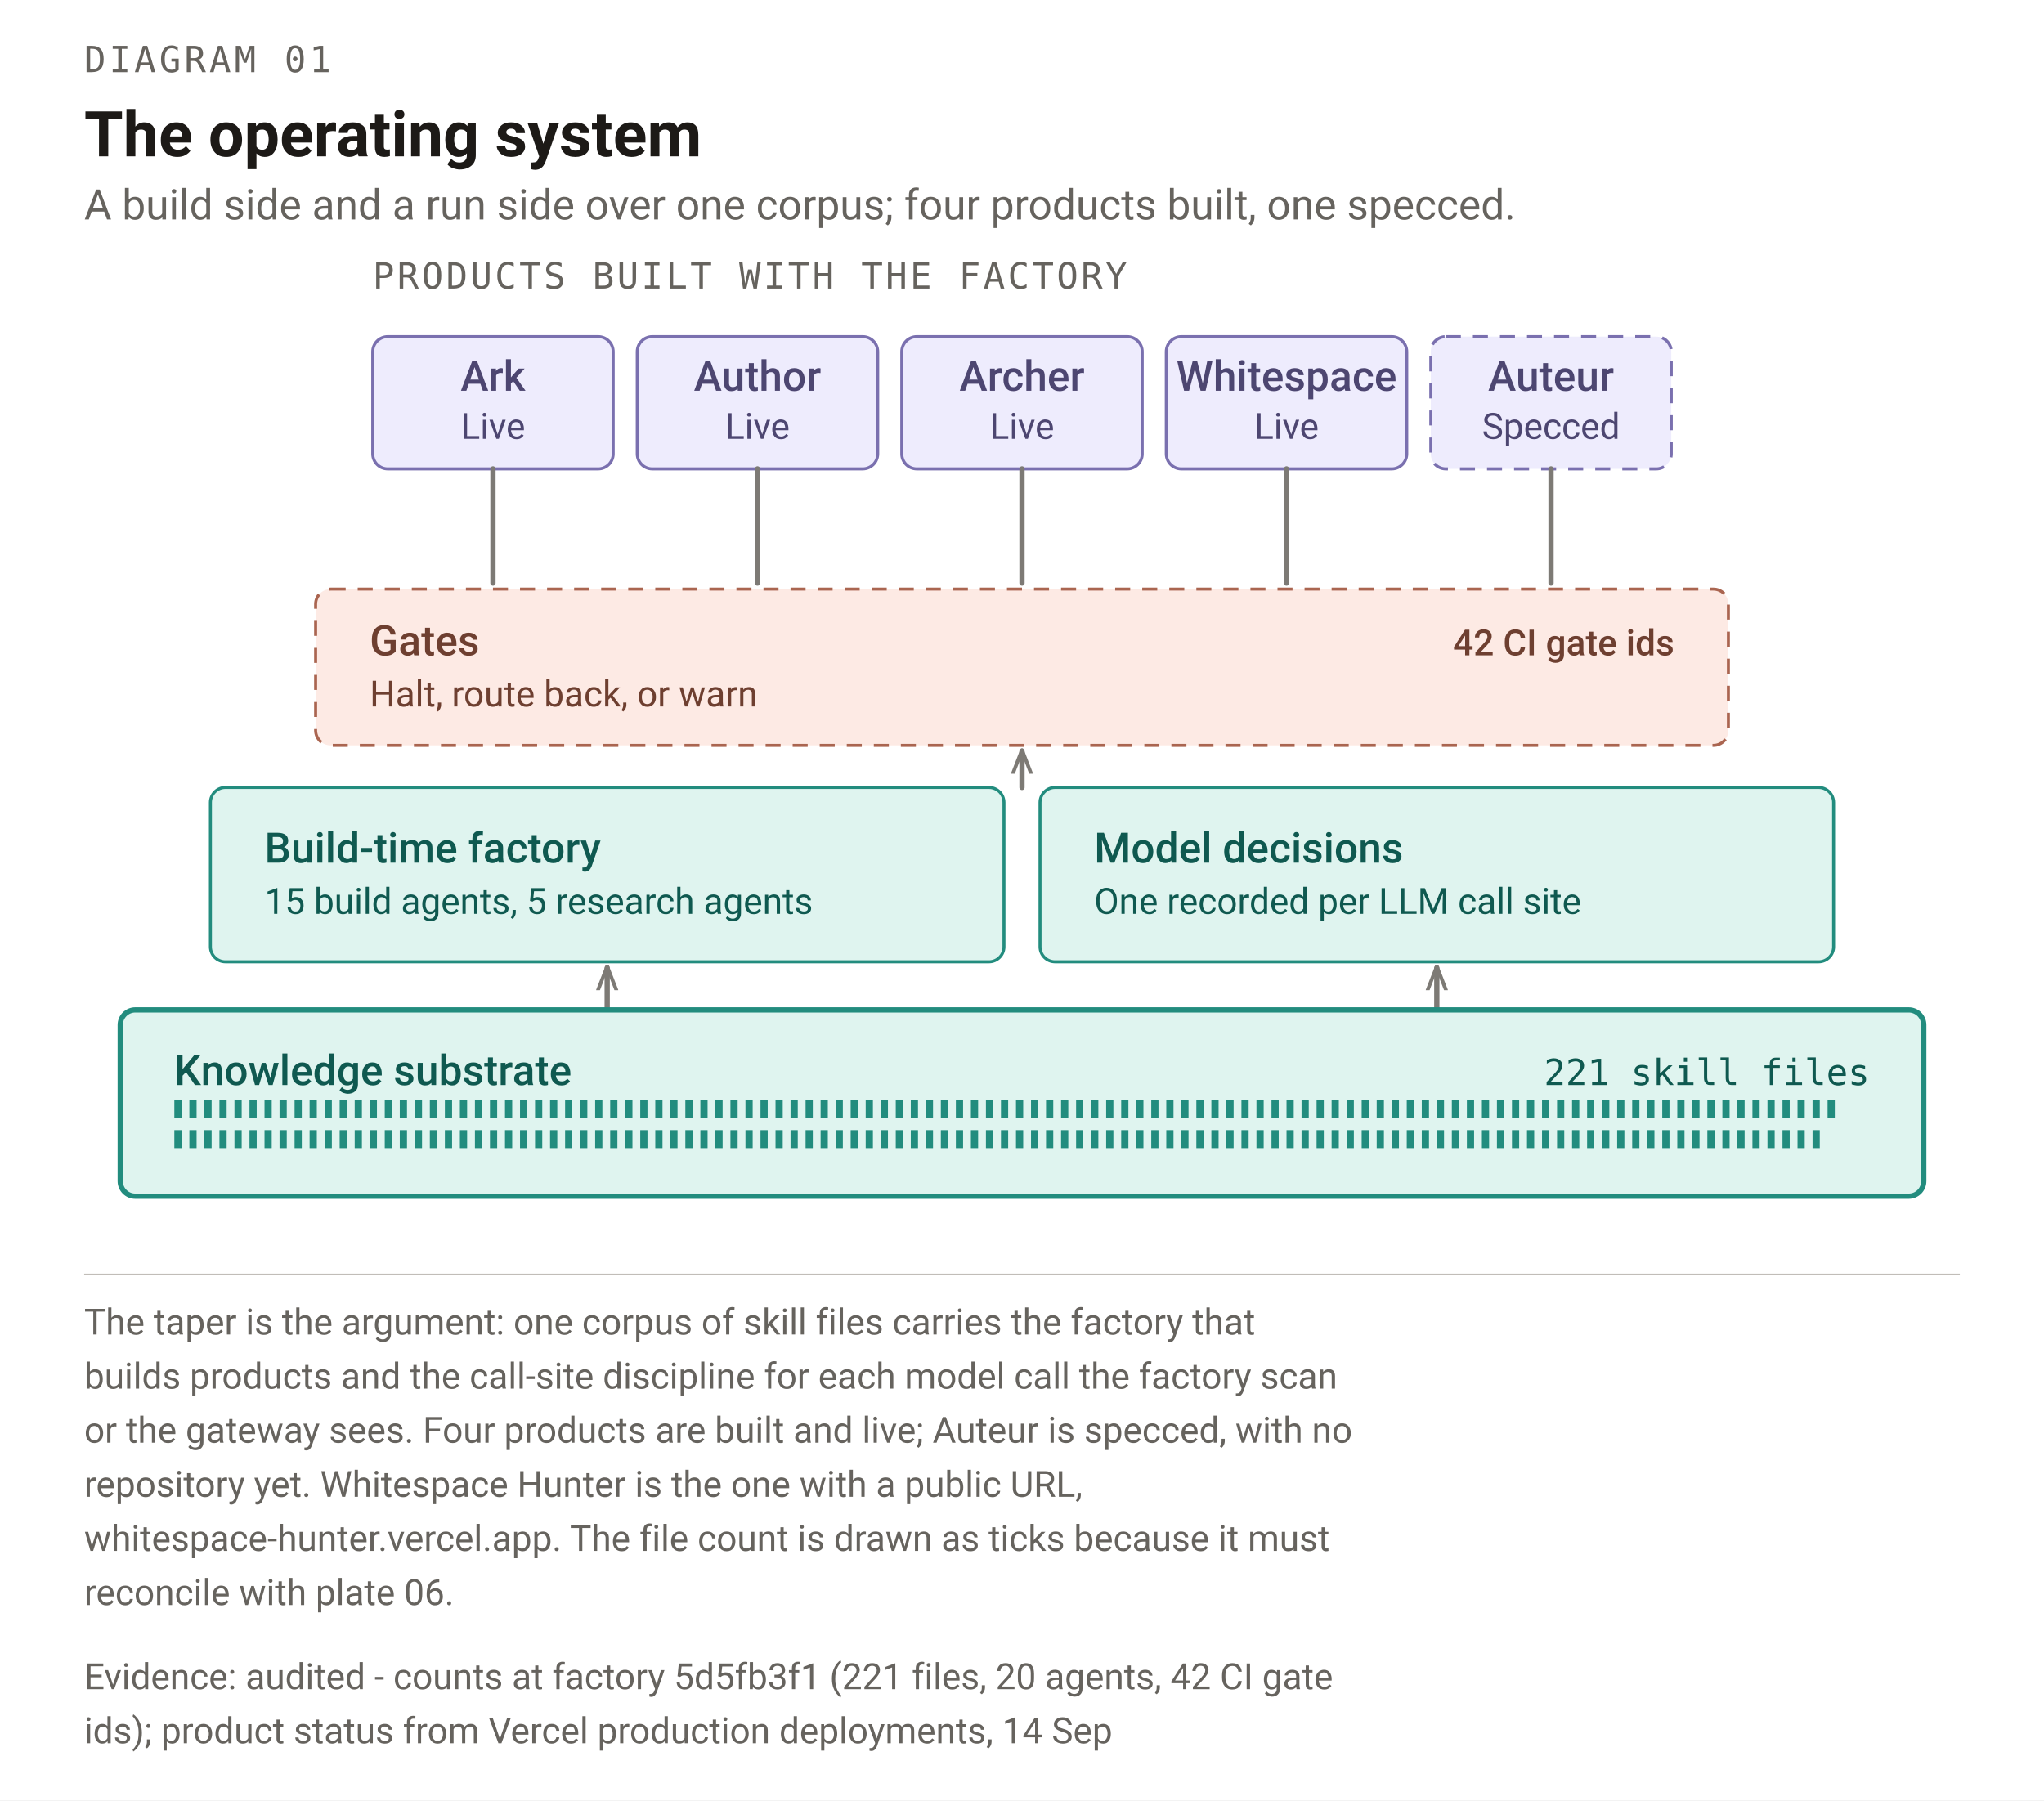
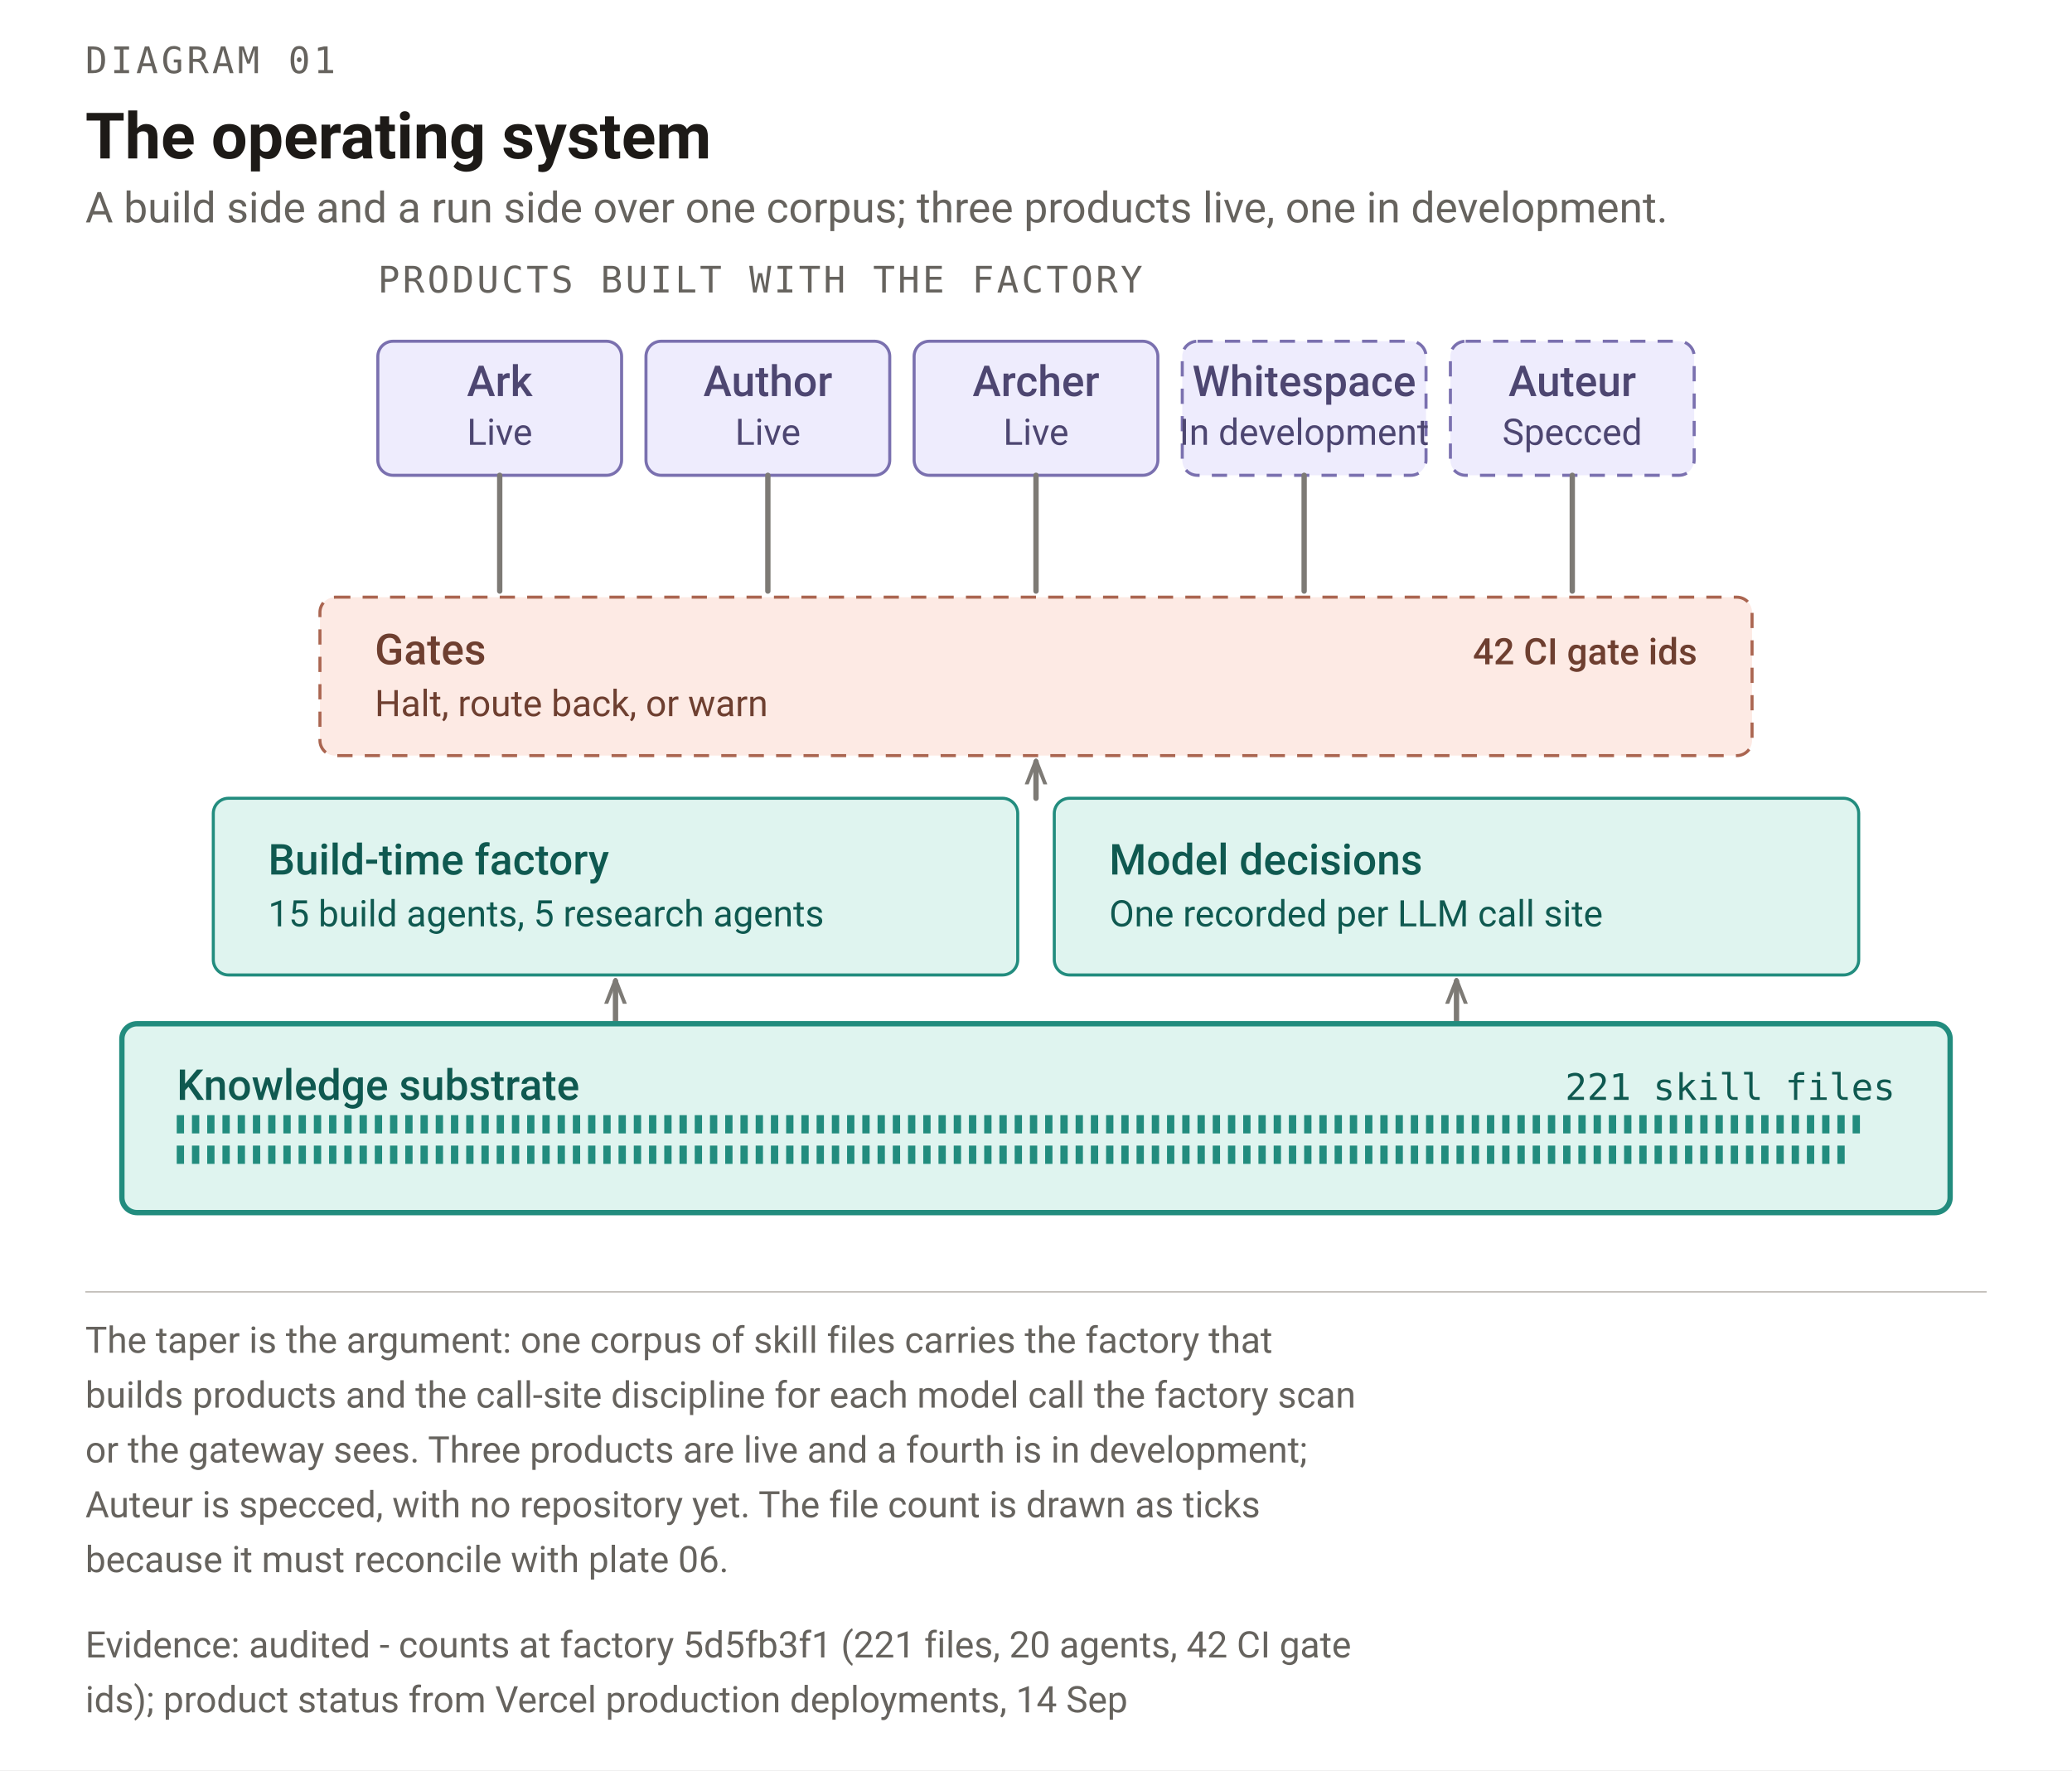
- <svg xmlns="http://www.w3.org/2000/svg" viewBox="0 0 680 599" width="100%" role="img" aria-label="The operating system. A build side and a run side over one corpus; four products built, one specced.">
+ <svg xmlns="http://www.w3.org/2000/svg" viewBox="0 0 680 581" width="100%" role="img" aria-label="The operating system. A build side and a run side over one corpus; three products live, one in development.">
  <style>text{font-family:system-ui,-apple-system,'Segoe UI',Roboto,'Helvetica Neue',sans-serif}text.mono{font-family:ui-monospace,'SFMono-Regular','Cascadia Mono','Segoe UI Mono','DejaVu Sans Mono','Liberation Mono',monospace}.num{font-variant-numeric:tabular-nums}@media (prefers-color-scheme:dark){.teal-f{fill:#122925;stroke:#61c2b2}.teal-o{stroke:#61c2b2}.teal-t{fill:#bee8e0}.teal-m{fill:#61c2b2}.teal-h{stroke:#32a091}.purple-f{fill:#242232;stroke:#ada4e6}.purple-o{stroke:#ada4e6}.purple-t{fill:#dddafb}.purple-m{fill:#ada4e6}.purple-h{stroke:#8b81c5}.coral-f{fill:#311f19;stroke:#e39982}.coral-o{stroke:#e39982}.coral-t{fill:#fad5c9}.coral-m{fill:#e39982}.coral-h{stroke:#c0765f}.gray-f{fill:#262421;stroke:#b1ada8}.gray-o{stroke:#b1ada8}.gray-t{fill:#e1ddd8}.gray-m{fill:#b1ada8}.gray-h{stroke:#8f8b87}.surface{fill:#0d0b08}.ink{fill:#ebe7e2}.mute{fill:#dbd7d2}.rule{stroke:#5b5753}}[data-theme=dark] .teal-f{fill:#122925;stroke:#61c2b2}[data-theme=dark] .teal-o{stroke:#61c2b2}[data-theme=dark] .teal-t{fill:#bee8e0}[data-theme=dark] .teal-m{fill:#61c2b2}[data-theme=dark] .teal-h{stroke:#32a091}[data-theme=dark] .purple-f{fill:#242232;stroke:#ada4e6}[data-theme=dark] .purple-o{stroke:#ada4e6}[data-theme=dark] .purple-t{fill:#dddafb}[data-theme=dark] .purple-m{fill:#ada4e6}[data-theme=dark] .purple-h{stroke:#8b81c5}[data-theme=dark] .coral-f{fill:#311f19;stroke:#e39982}[data-theme=dark] .coral-o{stroke:#e39982}[data-theme=dark] .coral-t{fill:#fad5c9}[data-theme=dark] .coral-m{fill:#e39982}[data-theme=dark] .coral-h{stroke:#c0765f}[data-theme=dark] .gray-f{fill:#262421;stroke:#b1ada8}[data-theme=dark] .gray-o{stroke:#b1ada8}[data-theme=dark] .gray-t{fill:#e1ddd8}[data-theme=dark] .gray-m{fill:#b1ada8}[data-theme=dark] .gray-h{stroke:#8f8b87}[data-theme=dark] .surface{fill:#0d0b08}[data-theme=dark] .ink{fill:#ebe7e2}[data-theme=dark] .mute{fill:#dbd7d2}[data-theme=dark] .rule{stroke:#5b5753}[data-theme=light] .teal-f{fill:#dff4ef;stroke:#228c7e}[data-theme=light] .teal-o{stroke:#228c7e}[data-theme=light] .teal-t{fill:#0f5950}[data-theme=light] .teal-m{fill:#228c7e}[data-theme=light] .teal-h{stroke:#32a091}[data-theme=light] .purple-f{fill:#eeecfd;stroke:#7a70af}[data-theme=light] .purple-o{stroke:#7a70af}[data-theme=light] .purple-t{fill:#4d4671}[data-theme=light] .purple-m{fill:#7a70af}[data-theme=light] .purple-h{stroke:#8b81c5}[data-theme=light] .coral-f{fill:#fdeae4;stroke:#aa6550}[data-theme=light] .coral-o{stroke:#aa6550}[data-theme=light] .coral-t{fill:#6e3f30}[data-theme=light] .coral-m{fill:#aa6550}[data-theme=light] .coral-h{stroke:#c0765f}[data-theme=light] .gray-f{fill:#f2eee9;stroke:#7d7a75}[data-theme=light] .gray-o{stroke:#7d7a75}[data-theme=light] .gray-t{fill:#504c48}[data-theme=light] .gray-m{fill:#7d7a75}[data-theme=light] .gray-h{stroke:#8f8b87}[data-theme=light] .surface{fill:#ffffff}[data-theme=light] .ink{fill:#1d1a17}[data-theme=light] .mute{fill:#66635e}[data-theme=light] .rule{stroke:#c1bdb8}</style>
  <defs>
    <marker id="ar-teal" viewBox="0 0 10 10" refX="8.5" refY="5" markerWidth="5" markerHeight="5" orient="auto-start-reverse">
      <path d="M0,1.5 L9,5 L0,8.5" fill="none" stroke="#228c7e" stroke-width="1.4" stroke-linecap="round" stroke-linejoin="round" class="teal-o" />
    </marker>
    <marker id="ar-purple" viewBox="0 0 10 10" refX="8.5" refY="5" markerWidth="5" markerHeight="5" orient="auto-start-reverse">
      <path d="M0,1.5 L9,5 L0,8.5" fill="none" stroke="#7a70af" stroke-width="1.4" stroke-linecap="round" stroke-linejoin="round" class="purple-o" />
    </marker>
    <marker id="ar-coral" viewBox="0 0 10 10" refX="8.5" refY="5" markerWidth="5" markerHeight="5" orient="auto-start-reverse">
      <path d="M0,1.5 L9,5 L0,8.5" fill="none" stroke="#aa6550" stroke-width="1.4" stroke-linecap="round" stroke-linejoin="round" class="coral-o" />
    </marker>
    <marker id="ar-gray" viewBox="0 0 10 10" refX="8.5" refY="5" markerWidth="5" markerHeight="5" orient="auto-start-reverse">
      <path d="M0,1.5 L9,5 L0,8.5" fill="none" stroke="#7d7a75" stroke-width="1.4" stroke-linecap="round" stroke-linejoin="round" class="gray-o" />
    </marker>
  </defs>
-   <rect x="0" y="0" width="680" height="599" fill="#ffffff" class="surface" />
+   <rect x="0" y="0" width="680" height="581" fill="#ffffff" class="surface" />
  <text x="28" y="24" font-size="12" fill="#66635e" letter-spacing="1.1" class="mute mono">DIAGRAM 01</text>
  <text x="28" y="52" font-size="21" fill="#1d1a17" font-weight="600" class="ink">The operating system</text>
-   <text x="28" y="73" font-size="14" fill="#66635e" class="mute">A build side and a run side over one corpus; four products built, one specced.</text>
+   <text x="28" y="73" font-size="14" fill="#66635e" class="mute">A build side and a run side over one corpus; three products live, one in development.</text>
  <text x="124" y="96" font-size="12" fill="#66635e" font-weight="500" letter-spacing="0.9" class="mute mono">PRODUCTS BUILT WITH THE FACTORY</text>
  <rect x="124" y="112" width="80" height="44" rx="5" fill="#eeecfd" stroke="#7a70af" stroke-width="1.0" class="purple-f" />
  <text x="164.0" y="130" font-size="14" fill="#4d4671" text-anchor="middle" font-weight="500" class="purple-t">Ark</text>
  <text x="164.0" y="146" font-size="12" fill="#4d4671" text-anchor="middle" class="purple-t">Live</text>
  <line x1="164.0" y1="156" x2="164.0" y2="194" stroke="#7d7a75" stroke-width="1.75" stroke-linecap="round" class="gray-o" />
  <rect x="212" y="112" width="80" height="44" rx="5" fill="#eeecfd" stroke="#7a70af" stroke-width="1.0" class="purple-f" />
  <text x="252.0" y="130" font-size="14" fill="#4d4671" text-anchor="middle" font-weight="500" class="purple-t">Author</text>
  <text x="252.0" y="146" font-size="12" fill="#4d4671" text-anchor="middle" class="purple-t">Live</text>
  <line x1="252.0" y1="156" x2="252.0" y2="194" stroke="#7d7a75" stroke-width="1.75" stroke-linecap="round" class="gray-o" />
  <rect x="300" y="112" width="80" height="44" rx="5" fill="#eeecfd" stroke="#7a70af" stroke-width="1.0" class="purple-f" />
  <text x="340.0" y="130" font-size="14" fill="#4d4671" text-anchor="middle" font-weight="500" class="purple-t">Archer</text>
  <text x="340.0" y="146" font-size="12" fill="#4d4671" text-anchor="middle" class="purple-t">Live</text>
  <line x1="340.0" y1="156" x2="340.0" y2="194" stroke="#7d7a75" stroke-width="1.75" stroke-linecap="round" class="gray-o" />
-   <rect x="388" y="112" width="80" height="44" rx="5" fill="#eeecfd" stroke="#7a70af" stroke-width="1.0" class="purple-f" />
+   <rect x="388" y="112" width="80" height="44" rx="5" fill="#eeecfd" stroke="#7a70af" stroke-width="1.0" stroke-dasharray="5 4" class="purple-f" />
  <text x="428.0" y="130" font-size="14" fill="#4d4671" text-anchor="middle" font-weight="500" class="purple-t">Whitespace</text>
-   <text x="428.0" y="146" font-size="12" fill="#4d4671" text-anchor="middle" class="purple-t">Live</text>
+   <text x="428.0" y="146" font-size="12" fill="#4d4671" text-anchor="middle" class="purple-t">In development</text>
  <line x1="428.0" y1="156" x2="428.0" y2="194" stroke="#7d7a75" stroke-width="1.75" stroke-linecap="round" class="gray-o" />
  <rect x="476" y="112" width="80" height="44" rx="5" fill="#eeecfd" stroke="#7a70af" stroke-width="1.0" stroke-dasharray="5 4" class="purple-f" />
  <text x="516.0" y="130" font-size="14" fill="#4d4671" text-anchor="middle" font-weight="500" class="purple-t">Auteur</text>
  <text x="516.0" y="146" font-size="12" fill="#4d4671" text-anchor="middle" class="purple-t">Specced</text>
  <line x1="516.0" y1="156" x2="516.0" y2="194" stroke="#7d7a75" stroke-width="1.75" stroke-linecap="round" class="gray-o" />
  <rect x="105" y="196" width="470" height="52" rx="5" fill="#fdeae4" stroke="#aa6550" stroke-width="1.0" stroke-dasharray="5 4" class="coral-f" />
  <text x="123" y="218.04" font-size="14" fill="#6e3f30" font-weight="500" class="coral-t">Gates</text>
  <text x="123" y="235.04" font-size="12" fill="#6e3f30" class="coral-t">Halt, route back, or warn</text>
  <text x="557" y="218.04" font-size="12" fill="#6e3f30" text-anchor="end" font-weight="500" class="coral-t">42 CI gate ids</text>
  <line x1="340" y1="262" x2="340" y2="250" stroke="#7d7a75" stroke-width="1.75" stroke-linecap="round" marker-end="url(#ar-gray)" class="gray-o" />
  <rect x="70" y="262" width="264" height="58" rx="5" fill="#dff4ef" stroke="#228c7e" stroke-width="1.0" class="teal-f" />
  <text x="88" y="287.04" font-size="14" fill="#0f5950" font-weight="500" class="teal-t">Build-time factory</text>
  <text x="88" y="304.04" font-size="12" fill="#0f5950" class="teal-t">15 build agents, 5 research agents</text>
  <rect x="346" y="262" width="264" height="58" rx="5" fill="#dff4ef" stroke="#228c7e" stroke-width="1.0" class="teal-f" />
  <text x="364" y="287.04" font-size="14" fill="#0f5950" font-weight="500" class="teal-t">Model decisions</text>
  <text x="364" y="304.04" font-size="12" fill="#0f5950" class="teal-t">One recorded per LLM call site</text>
  <line x1="202" y1="336" x2="202" y2="322" stroke="#7d7a75" stroke-width="1.75" stroke-linecap="round" marker-end="url(#ar-gray)" class="gray-o" />
  <line x1="478" y1="336" x2="478" y2="322" stroke="#7d7a75" stroke-width="1.75" stroke-linecap="round" marker-end="url(#ar-gray)" class="gray-o" />
  <rect x="40" y="336" width="600" height="62" rx="5" fill="#dff4ef" stroke="#228c7e" stroke-width="1.75" class="teal-f" />
  <text x="58" y="361" font-size="14" fill="#0f5950" font-weight="500" class="teal-t">Knowledge substrate</text>
  <text x="622" y="361" font-size="12" fill="#0f5950" text-anchor="end" font-weight="500" class="teal-t mono">221 skill files</text>
  <rect x="58.0" y="366" width="2.4" height="6" rx="0" fill="#228c7e" class="teal-m" />
  <rect x="63.0" y="366" width="2.4" height="6" rx="0" fill="#228c7e" class="teal-m" />
  <rect x="68.0" y="366" width="2.4" height="6" rx="0" fill="#228c7e" class="teal-m" />
  <rect x="73.0" y="366" width="2.4" height="6" rx="0" fill="#228c7e" class="teal-m" />
  <rect x="78.0" y="366" width="2.4" height="6" rx="0" fill="#228c7e" class="teal-m" />
  <rect x="83.0" y="366" width="2.4" height="6" rx="0" fill="#228c7e" class="teal-m" />
  <rect x="88.0" y="366" width="2.4" height="6" rx="0" fill="#228c7e" class="teal-m" />
  <rect x="93.0" y="366" width="2.4" height="6" rx="0" fill="#228c7e" class="teal-m" />
  <rect x="98.0" y="366" width="2.4" height="6" rx="0" fill="#228c7e" class="teal-m" />
  <rect x="103.0" y="366" width="2.4" height="6" rx="0" fill="#228c7e" class="teal-m" />
  <rect x="108.0" y="366" width="2.4" height="6" rx="0" fill="#228c7e" class="teal-m" />
  <rect x="113.0" y="366" width="2.4" height="6" rx="0" fill="#228c7e" class="teal-m" />
  <rect x="118.0" y="366" width="2.4" height="6" rx="0" fill="#228c7e" class="teal-m" />
  <rect x="123.0" y="366" width="2.4" height="6" rx="0" fill="#228c7e" class="teal-m" />
  <rect x="128.0" y="366" width="2.4" height="6" rx="0" fill="#228c7e" class="teal-m" />
  <rect x="133.0" y="366" width="2.4" height="6" rx="0" fill="#228c7e" class="teal-m" />
  <rect x="138.0" y="366" width="2.4" height="6" rx="0" fill="#228c7e" class="teal-m" />
  <rect x="143.0" y="366" width="2.4" height="6" rx="0" fill="#228c7e" class="teal-m" />
  <rect x="148.0" y="366" width="2.4" height="6" rx="0" fill="#228c7e" class="teal-m" />
  <rect x="153.0" y="366" width="2.4" height="6" rx="0" fill="#228c7e" class="teal-m" />
  <rect x="158.0" y="366" width="2.4" height="6" rx="0" fill="#228c7e" class="teal-m" />
  <rect x="163.0" y="366" width="2.4" height="6" rx="0" fill="#228c7e" class="teal-m" />
  <rect x="168.0" y="366" width="2.4" height="6" rx="0" fill="#228c7e" class="teal-m" />
  <rect x="173.0" y="366" width="2.4" height="6" rx="0" fill="#228c7e" class="teal-m" />
  <rect x="178.0" y="366" width="2.4" height="6" rx="0" fill="#228c7e" class="teal-m" />
  <rect x="183.0" y="366" width="2.4" height="6" rx="0" fill="#228c7e" class="teal-m" />
  <rect x="188.0" y="366" width="2.4" height="6" rx="0" fill="#228c7e" class="teal-m" />
  <rect x="193.0" y="366" width="2.4" height="6" rx="0" fill="#228c7e" class="teal-m" />
  <rect x="198.0" y="366" width="2.4" height="6" rx="0" fill="#228c7e" class="teal-m" />
  <rect x="203.0" y="366" width="2.4" height="6" rx="0" fill="#228c7e" class="teal-m" />
  <rect x="208.0" y="366" width="2.4" height="6" rx="0" fill="#228c7e" class="teal-m" />
  <rect x="213.0" y="366" width="2.4" height="6" rx="0" fill="#228c7e" class="teal-m" />
  <rect x="218.0" y="366" width="2.4" height="6" rx="0" fill="#228c7e" class="teal-m" />
  <rect x="223.0" y="366" width="2.4" height="6" rx="0" fill="#228c7e" class="teal-m" />
  <rect x="228.0" y="366" width="2.4" height="6" rx="0" fill="#228c7e" class="teal-m" />
  <rect x="233.0" y="366" width="2.4" height="6" rx="0" fill="#228c7e" class="teal-m" />
  <rect x="238.0" y="366" width="2.4" height="6" rx="0" fill="#228c7e" class="teal-m" />
  <rect x="243.0" y="366" width="2.4" height="6" rx="0" fill="#228c7e" class="teal-m" />
  <rect x="248.0" y="366" width="2.4" height="6" rx="0" fill="#228c7e" class="teal-m" />
  <rect x="253.0" y="366" width="2.4" height="6" rx="0" fill="#228c7e" class="teal-m" />
  <rect x="258.0" y="366" width="2.4" height="6" rx="0" fill="#228c7e" class="teal-m" />
  <rect x="263.0" y="366" width="2.4" height="6" rx="0" fill="#228c7e" class="teal-m" />
  <rect x="268.0" y="366" width="2.4" height="6" rx="0" fill="#228c7e" class="teal-m" />
  <rect x="273.0" y="366" width="2.4" height="6" rx="0" fill="#228c7e" class="teal-m" />
  <rect x="278.0" y="366" width="2.4" height="6" rx="0" fill="#228c7e" class="teal-m" />
  <rect x="283.0" y="366" width="2.4" height="6" rx="0" fill="#228c7e" class="teal-m" />
  <rect x="288.0" y="366" width="2.4" height="6" rx="0" fill="#228c7e" class="teal-m" />
  <rect x="293.0" y="366" width="2.4" height="6" rx="0" fill="#228c7e" class="teal-m" />
  <rect x="298.0" y="366" width="2.4" height="6" rx="0" fill="#228c7e" class="teal-m" />
  <rect x="303.0" y="366" width="2.4" height="6" rx="0" fill="#228c7e" class="teal-m" />
  <rect x="308.0" y="366" width="2.4" height="6" rx="0" fill="#228c7e" class="teal-m" />
  <rect x="313.0" y="366" width="2.4" height="6" rx="0" fill="#228c7e" class="teal-m" />
  <rect x="318.0" y="366" width="2.4" height="6" rx="0" fill="#228c7e" class="teal-m" />
  <rect x="323.0" y="366" width="2.4" height="6" rx="0" fill="#228c7e" class="teal-m" />
  <rect x="328.0" y="366" width="2.4" height="6" rx="0" fill="#228c7e" class="teal-m" />
  <rect x="333.0" y="366" width="2.4" height="6" rx="0" fill="#228c7e" class="teal-m" />
  <rect x="338.0" y="366" width="2.4" height="6" rx="0" fill="#228c7e" class="teal-m" />
  <rect x="343.0" y="366" width="2.4" height="6" rx="0" fill="#228c7e" class="teal-m" />
  <rect x="348.0" y="366" width="2.4" height="6" rx="0" fill="#228c7e" class="teal-m" />
  <rect x="353.0" y="366" width="2.4" height="6" rx="0" fill="#228c7e" class="teal-m" />
  <rect x="358.0" y="366" width="2.4" height="6" rx="0" fill="#228c7e" class="teal-m" />
  <rect x="363.0" y="366" width="2.4" height="6" rx="0" fill="#228c7e" class="teal-m" />
  <rect x="368.0" y="366" width="2.4" height="6" rx="0" fill="#228c7e" class="teal-m" />
  <rect x="373.0" y="366" width="2.4" height="6" rx="0" fill="#228c7e" class="teal-m" />
  <rect x="378.0" y="366" width="2.4" height="6" rx="0" fill="#228c7e" class="teal-m" />
  <rect x="383.0" y="366" width="2.4" height="6" rx="0" fill="#228c7e" class="teal-m" />
  <rect x="388.0" y="366" width="2.4" height="6" rx="0" fill="#228c7e" class="teal-m" />
  <rect x="393.0" y="366" width="2.4" height="6" rx="0" fill="#228c7e" class="teal-m" />
  <rect x="398.0" y="366" width="2.4" height="6" rx="0" fill="#228c7e" class="teal-m" />
  <rect x="403.0" y="366" width="2.4" height="6" rx="0" fill="#228c7e" class="teal-m" />
  <rect x="408.0" y="366" width="2.4" height="6" rx="0" fill="#228c7e" class="teal-m" />
  <rect x="413.0" y="366" width="2.4" height="6" rx="0" fill="#228c7e" class="teal-m" />
  <rect x="418.0" y="366" width="2.4" height="6" rx="0" fill="#228c7e" class="teal-m" />
  <rect x="423.0" y="366" width="2.4" height="6" rx="0" fill="#228c7e" class="teal-m" />
  <rect x="428.0" y="366" width="2.4" height="6" rx="0" fill="#228c7e" class="teal-m" />
  <rect x="433.0" y="366" width="2.4" height="6" rx="0" fill="#228c7e" class="teal-m" />
  <rect x="438.0" y="366" width="2.4" height="6" rx="0" fill="#228c7e" class="teal-m" />
  <rect x="443.0" y="366" width="2.4" height="6" rx="0" fill="#228c7e" class="teal-m" />
  <rect x="448.0" y="366" width="2.4" height="6" rx="0" fill="#228c7e" class="teal-m" />
  <rect x="453.0" y="366" width="2.4" height="6" rx="0" fill="#228c7e" class="teal-m" />
  <rect x="458.0" y="366" width="2.4" height="6" rx="0" fill="#228c7e" class="teal-m" />
  <rect x="463.0" y="366" width="2.4" height="6" rx="0" fill="#228c7e" class="teal-m" />
  <rect x="468.0" y="366" width="2.4" height="6" rx="0" fill="#228c7e" class="teal-m" />
  <rect x="473.0" y="366" width="2.4" height="6" rx="0" fill="#228c7e" class="teal-m" />
  <rect x="478.0" y="366" width="2.4" height="6" rx="0" fill="#228c7e" class="teal-m" />
  <rect x="483.0" y="366" width="2.4" height="6" rx="0" fill="#228c7e" class="teal-m" />
  <rect x="488.0" y="366" width="2.4" height="6" rx="0" fill="#228c7e" class="teal-m" />
  <rect x="493.0" y="366" width="2.4" height="6" rx="0" fill="#228c7e" class="teal-m" />
  <rect x="498.0" y="366" width="2.4" height="6" rx="0" fill="#228c7e" class="teal-m" />
  <rect x="503.0" y="366" width="2.4" height="6" rx="0" fill="#228c7e" class="teal-m" />
  <rect x="508.0" y="366" width="2.4" height="6" rx="0" fill="#228c7e" class="teal-m" />
  <rect x="513.0" y="366" width="2.4" height="6" rx="0" fill="#228c7e" class="teal-m" />
  <rect x="518.0" y="366" width="2.4" height="6" rx="0" fill="#228c7e" class="teal-m" />
  <rect x="523.0" y="366" width="2.4" height="6" rx="0" fill="#228c7e" class="teal-m" />
  <rect x="528.0" y="366" width="2.4" height="6" rx="0" fill="#228c7e" class="teal-m" />
  <rect x="533.0" y="366" width="2.4" height="6" rx="0" fill="#228c7e" class="teal-m" />
  <rect x="538.0" y="366" width="2.4" height="6" rx="0" fill="#228c7e" class="teal-m" />
  <rect x="543.0" y="366" width="2.4" height="6" rx="0" fill="#228c7e" class="teal-m" />
  <rect x="548.0" y="366" width="2.4" height="6" rx="0" fill="#228c7e" class="teal-m" />
  <rect x="553.0" y="366" width="2.4" height="6" rx="0" fill="#228c7e" class="teal-m" />
  <rect x="558.0" y="366" width="2.4" height="6" rx="0" fill="#228c7e" class="teal-m" />
  <rect x="563.0" y="366" width="2.4" height="6" rx="0" fill="#228c7e" class="teal-m" />
  <rect x="568.0" y="366" width="2.4" height="6" rx="0" fill="#228c7e" class="teal-m" />
  <rect x="573.0" y="366" width="2.4" height="6" rx="0" fill="#228c7e" class="teal-m" />
  <rect x="578.0" y="366" width="2.4" height="6" rx="0" fill="#228c7e" class="teal-m" />
  <rect x="583.0" y="366" width="2.4" height="6" rx="0" fill="#228c7e" class="teal-m" />
  <rect x="588.0" y="366" width="2.4" height="6" rx="0" fill="#228c7e" class="teal-m" />
  <rect x="593.0" y="366" width="2.4" height="6" rx="0" fill="#228c7e" class="teal-m" />
  <rect x="598.0" y="366" width="2.4" height="6" rx="0" fill="#228c7e" class="teal-m" />
  <rect x="603.0" y="366" width="2.4" height="6" rx="0" fill="#228c7e" class="teal-m" />
  <rect x="608.0" y="366" width="2.4" height="6" rx="0" fill="#228c7e" class="teal-m" />
  <rect x="58.0" y="376" width="2.4" height="6" rx="0" fill="#228c7e" class="teal-m" />
  <rect x="63.0" y="376" width="2.4" height="6" rx="0" fill="#228c7e" class="teal-m" />
  <rect x="68.0" y="376" width="2.4" height="6" rx="0" fill="#228c7e" class="teal-m" />
  <rect x="73.0" y="376" width="2.4" height="6" rx="0" fill="#228c7e" class="teal-m" />
  <rect x="78.0" y="376" width="2.4" height="6" rx="0" fill="#228c7e" class="teal-m" />
  <rect x="83.0" y="376" width="2.4" height="6" rx="0" fill="#228c7e" class="teal-m" />
  <rect x="88.0" y="376" width="2.4" height="6" rx="0" fill="#228c7e" class="teal-m" />
  <rect x="93.0" y="376" width="2.4" height="6" rx="0" fill="#228c7e" class="teal-m" />
  <rect x="98.0" y="376" width="2.4" height="6" rx="0" fill="#228c7e" class="teal-m" />
  <rect x="103.0" y="376" width="2.4" height="6" rx="0" fill="#228c7e" class="teal-m" />
  <rect x="108.0" y="376" width="2.4" height="6" rx="0" fill="#228c7e" class="teal-m" />
  <rect x="113.0" y="376" width="2.4" height="6" rx="0" fill="#228c7e" class="teal-m" />
  <rect x="118.0" y="376" width="2.4" height="6" rx="0" fill="#228c7e" class="teal-m" />
  <rect x="123.0" y="376" width="2.4" height="6" rx="0" fill="#228c7e" class="teal-m" />
  <rect x="128.0" y="376" width="2.4" height="6" rx="0" fill="#228c7e" class="teal-m" />
  <rect x="133.0" y="376" width="2.4" height="6" rx="0" fill="#228c7e" class="teal-m" />
  <rect x="138.0" y="376" width="2.4" height="6" rx="0" fill="#228c7e" class="teal-m" />
  <rect x="143.0" y="376" width="2.4" height="6" rx="0" fill="#228c7e" class="teal-m" />
  <rect x="148.0" y="376" width="2.4" height="6" rx="0" fill="#228c7e" class="teal-m" />
  <rect x="153.0" y="376" width="2.4" height="6" rx="0" fill="#228c7e" class="teal-m" />
  <rect x="158.0" y="376" width="2.4" height="6" rx="0" fill="#228c7e" class="teal-m" />
  <rect x="163.0" y="376" width="2.4" height="6" rx="0" fill="#228c7e" class="teal-m" />
  <rect x="168.0" y="376" width="2.4" height="6" rx="0" fill="#228c7e" class="teal-m" />
  <rect x="173.0" y="376" width="2.4" height="6" rx="0" fill="#228c7e" class="teal-m" />
  <rect x="178.0" y="376" width="2.4" height="6" rx="0" fill="#228c7e" class="teal-m" />
  <rect x="183.0" y="376" width="2.4" height="6" rx="0" fill="#228c7e" class="teal-m" />
  <rect x="188.0" y="376" width="2.4" height="6" rx="0" fill="#228c7e" class="teal-m" />
  <rect x="193.0" y="376" width="2.4" height="6" rx="0" fill="#228c7e" class="teal-m" />
  <rect x="198.0" y="376" width="2.4" height="6" rx="0" fill="#228c7e" class="teal-m" />
  <rect x="203.0" y="376" width="2.4" height="6" rx="0" fill="#228c7e" class="teal-m" />
  <rect x="208.0" y="376" width="2.4" height="6" rx="0" fill="#228c7e" class="teal-m" />
  <rect x="213.0" y="376" width="2.4" height="6" rx="0" fill="#228c7e" class="teal-m" />
  <rect x="218.0" y="376" width="2.4" height="6" rx="0" fill="#228c7e" class="teal-m" />
  <rect x="223.0" y="376" width="2.4" height="6" rx="0" fill="#228c7e" class="teal-m" />
  <rect x="228.0" y="376" width="2.4" height="6" rx="0" fill="#228c7e" class="teal-m" />
  <rect x="233.0" y="376" width="2.4" height="6" rx="0" fill="#228c7e" class="teal-m" />
  <rect x="238.0" y="376" width="2.4" height="6" rx="0" fill="#228c7e" class="teal-m" />
  <rect x="243.0" y="376" width="2.4" height="6" rx="0" fill="#228c7e" class="teal-m" />
  <rect x="248.0" y="376" width="2.4" height="6" rx="0" fill="#228c7e" class="teal-m" />
  <rect x="253.0" y="376" width="2.4" height="6" rx="0" fill="#228c7e" class="teal-m" />
  <rect x="258.0" y="376" width="2.4" height="6" rx="0" fill="#228c7e" class="teal-m" />
  <rect x="263.0" y="376" width="2.4" height="6" rx="0" fill="#228c7e" class="teal-m" />
  <rect x="268.0" y="376" width="2.4" height="6" rx="0" fill="#228c7e" class="teal-m" />
  <rect x="273.0" y="376" width="2.4" height="6" rx="0" fill="#228c7e" class="teal-m" />
  <rect x="278.0" y="376" width="2.4" height="6" rx="0" fill="#228c7e" class="teal-m" />
  <rect x="283.0" y="376" width="2.4" height="6" rx="0" fill="#228c7e" class="teal-m" />
  <rect x="288.0" y="376" width="2.4" height="6" rx="0" fill="#228c7e" class="teal-m" />
  <rect x="293.0" y="376" width="2.4" height="6" rx="0" fill="#228c7e" class="teal-m" />
  <rect x="298.0" y="376" width="2.4" height="6" rx="0" fill="#228c7e" class="teal-m" />
  <rect x="303.0" y="376" width="2.4" height="6" rx="0" fill="#228c7e" class="teal-m" />
  <rect x="308.0" y="376" width="2.4" height="6" rx="0" fill="#228c7e" class="teal-m" />
  <rect x="313.0" y="376" width="2.4" height="6" rx="0" fill="#228c7e" class="teal-m" />
  <rect x="318.0" y="376" width="2.4" height="6" rx="0" fill="#228c7e" class="teal-m" />
  <rect x="323.0" y="376" width="2.4" height="6" rx="0" fill="#228c7e" class="teal-m" />
  <rect x="328.0" y="376" width="2.4" height="6" rx="0" fill="#228c7e" class="teal-m" />
  <rect x="333.0" y="376" width="2.4" height="6" rx="0" fill="#228c7e" class="teal-m" />
  <rect x="338.0" y="376" width="2.4" height="6" rx="0" fill="#228c7e" class="teal-m" />
  <rect x="343.0" y="376" width="2.4" height="6" rx="0" fill="#228c7e" class="teal-m" />
  <rect x="348.0" y="376" width="2.4" height="6" rx="0" fill="#228c7e" class="teal-m" />
  <rect x="353.0" y="376" width="2.4" height="6" rx="0" fill="#228c7e" class="teal-m" />
  <rect x="358.0" y="376" width="2.4" height="6" rx="0" fill="#228c7e" class="teal-m" />
  <rect x="363.0" y="376" width="2.4" height="6" rx="0" fill="#228c7e" class="teal-m" />
  <rect x="368.0" y="376" width="2.4" height="6" rx="0" fill="#228c7e" class="teal-m" />
  <rect x="373.0" y="376" width="2.4" height="6" rx="0" fill="#228c7e" class="teal-m" />
  <rect x="378.0" y="376" width="2.4" height="6" rx="0" fill="#228c7e" class="teal-m" />
  <rect x="383.0" y="376" width="2.4" height="6" rx="0" fill="#228c7e" class="teal-m" />
  <rect x="388.0" y="376" width="2.4" height="6" rx="0" fill="#228c7e" class="teal-m" />
  <rect x="393.0" y="376" width="2.4" height="6" rx="0" fill="#228c7e" class="teal-m" />
  <rect x="398.0" y="376" width="2.4" height="6" rx="0" fill="#228c7e" class="teal-m" />
  <rect x="403.0" y="376" width="2.4" height="6" rx="0" fill="#228c7e" class="teal-m" />
  <rect x="408.0" y="376" width="2.4" height="6" rx="0" fill="#228c7e" class="teal-m" />
  <rect x="413.0" y="376" width="2.4" height="6" rx="0" fill="#228c7e" class="teal-m" />
  <rect x="418.0" y="376" width="2.4" height="6" rx="0" fill="#228c7e" class="teal-m" />
  <rect x="423.0" y="376" width="2.4" height="6" rx="0" fill="#228c7e" class="teal-m" />
  <rect x="428.0" y="376" width="2.4" height="6" rx="0" fill="#228c7e" class="teal-m" />
  <rect x="433.0" y="376" width="2.4" height="6" rx="0" fill="#228c7e" class="teal-m" />
  <rect x="438.0" y="376" width="2.4" height="6" rx="0" fill="#228c7e" class="teal-m" />
  <rect x="443.0" y="376" width="2.4" height="6" rx="0" fill="#228c7e" class="teal-m" />
  <rect x="448.0" y="376" width="2.4" height="6" rx="0" fill="#228c7e" class="teal-m" />
  <rect x="453.0" y="376" width="2.4" height="6" rx="0" fill="#228c7e" class="teal-m" />
  <rect x="458.0" y="376" width="2.4" height="6" rx="0" fill="#228c7e" class="teal-m" />
  <rect x="463.0" y="376" width="2.4" height="6" rx="0" fill="#228c7e" class="teal-m" />
  <rect x="468.0" y="376" width="2.4" height="6" rx="0" fill="#228c7e" class="teal-m" />
  <rect x="473.0" y="376" width="2.4" height="6" rx="0" fill="#228c7e" class="teal-m" />
  <rect x="478.0" y="376" width="2.4" height="6" rx="0" fill="#228c7e" class="teal-m" />
  <rect x="483.0" y="376" width="2.4" height="6" rx="0" fill="#228c7e" class="teal-m" />
  <rect x="488.0" y="376" width="2.4" height="6" rx="0" fill="#228c7e" class="teal-m" />
  <rect x="493.0" y="376" width="2.4" height="6" rx="0" fill="#228c7e" class="teal-m" />
  <rect x="498.0" y="376" width="2.4" height="6" rx="0" fill="#228c7e" class="teal-m" />
  <rect x="503.0" y="376" width="2.4" height="6" rx="0" fill="#228c7e" class="teal-m" />
  <rect x="508.0" y="376" width="2.4" height="6" rx="0" fill="#228c7e" class="teal-m" />
  <rect x="513.0" y="376" width="2.4" height="6" rx="0" fill="#228c7e" class="teal-m" />
  <rect x="518.0" y="376" width="2.4" height="6" rx="0" fill="#228c7e" class="teal-m" />
  <rect x="523.0" y="376" width="2.4" height="6" rx="0" fill="#228c7e" class="teal-m" />
  <rect x="528.0" y="376" width="2.4" height="6" rx="0" fill="#228c7e" class="teal-m" />
  <rect x="533.0" y="376" width="2.4" height="6" rx="0" fill="#228c7e" class="teal-m" />
  <rect x="538.0" y="376" width="2.4" height="6" rx="0" fill="#228c7e" class="teal-m" />
  <rect x="543.0" y="376" width="2.4" height="6" rx="0" fill="#228c7e" class="teal-m" />
  <rect x="548.0" y="376" width="2.4" height="6" rx="0" fill="#228c7e" class="teal-m" />
  <rect x="553.0" y="376" width="2.4" height="6" rx="0" fill="#228c7e" class="teal-m" />
  <rect x="558.0" y="376" width="2.4" height="6" rx="0" fill="#228c7e" class="teal-m" />
  <rect x="563.0" y="376" width="2.4" height="6" rx="0" fill="#228c7e" class="teal-m" />
  <rect x="568.0" y="376" width="2.4" height="6" rx="0" fill="#228c7e" class="teal-m" />
  <rect x="573.0" y="376" width="2.4" height="6" rx="0" fill="#228c7e" class="teal-m" />
  <rect x="578.0" y="376" width="2.4" height="6" rx="0" fill="#228c7e" class="teal-m" />
  <rect x="583.0" y="376" width="2.4" height="6" rx="0" fill="#228c7e" class="teal-m" />
  <rect x="588.0" y="376" width="2.4" height="6" rx="0" fill="#228c7e" class="teal-m" />
  <rect x="593.0" y="376" width="2.4" height="6" rx="0" fill="#228c7e" class="teal-m" />
  <rect x="598.0" y="376" width="2.4" height="6" rx="0" fill="#228c7e" class="teal-m" />
  <rect x="603.0" y="376" width="2.4" height="6" rx="0" fill="#228c7e" class="teal-m" />
  <line x1="28" y1="424" x2="652" y2="424" stroke="#c1bdb8" stroke-width="0.5" class="rule" />
  <text x="28" y="444" font-size="12" fill="#66635e" class="mute">The taper is the argument: one corpus of skill files carries the factory that</text>
  <text x="28" y="462" font-size="12" fill="#66635e" class="mute">builds products and the call-site discipline for each model call the factory scan</text>
-   <text x="28" y="480" font-size="12" fill="#66635e" class="mute">or the gateway sees. Four products are built and live; Auteur is specced, with no</text>
-   <text x="28" y="498" font-size="12" fill="#66635e" class="mute">repository yet. Whitespace Hunter is the one with a public URL,</text>
-   <text x="28" y="516" font-size="12" fill="#66635e" class="mute">whitespace-hunter.vercel.app. The file count is drawn as ticks because it must</text>
-   <text x="28" y="534" font-size="12" fill="#66635e" class="mute">reconcile with plate 06.</text>
-   <text x="28" y="562" font-size="12" fill="#66635e" class="mute">Evidence: audited - counts at factory 5d5fb3f1 (221 files, 20 agents, 42 CI gate</text>
-   <text x="28" y="580" font-size="12" fill="#66635e" class="mute">ids); product status from Vercel production deployments, 14 Sep</text>
+   <text x="28" y="480" font-size="12" fill="#66635e" class="mute">or the gateway sees. Three products are live and a fourth is in development;</text>
+   <text x="28" y="498" font-size="12" fill="#66635e" class="mute">Auteur is specced, with no repository yet. The file count is drawn as ticks</text>
+   <text x="28" y="516" font-size="12" fill="#66635e" class="mute">because it must reconcile with plate 06.</text>
+   <text x="28" y="544" font-size="12" fill="#66635e" class="mute">Evidence: audited - counts at factory 5d5fb3f1 (221 files, 20 agents, 42 CI gate</text>
+   <text x="28" y="562" font-size="12" fill="#66635e" class="mute">ids); product status from Vercel production deployments, 14 Sep</text>
</svg>
